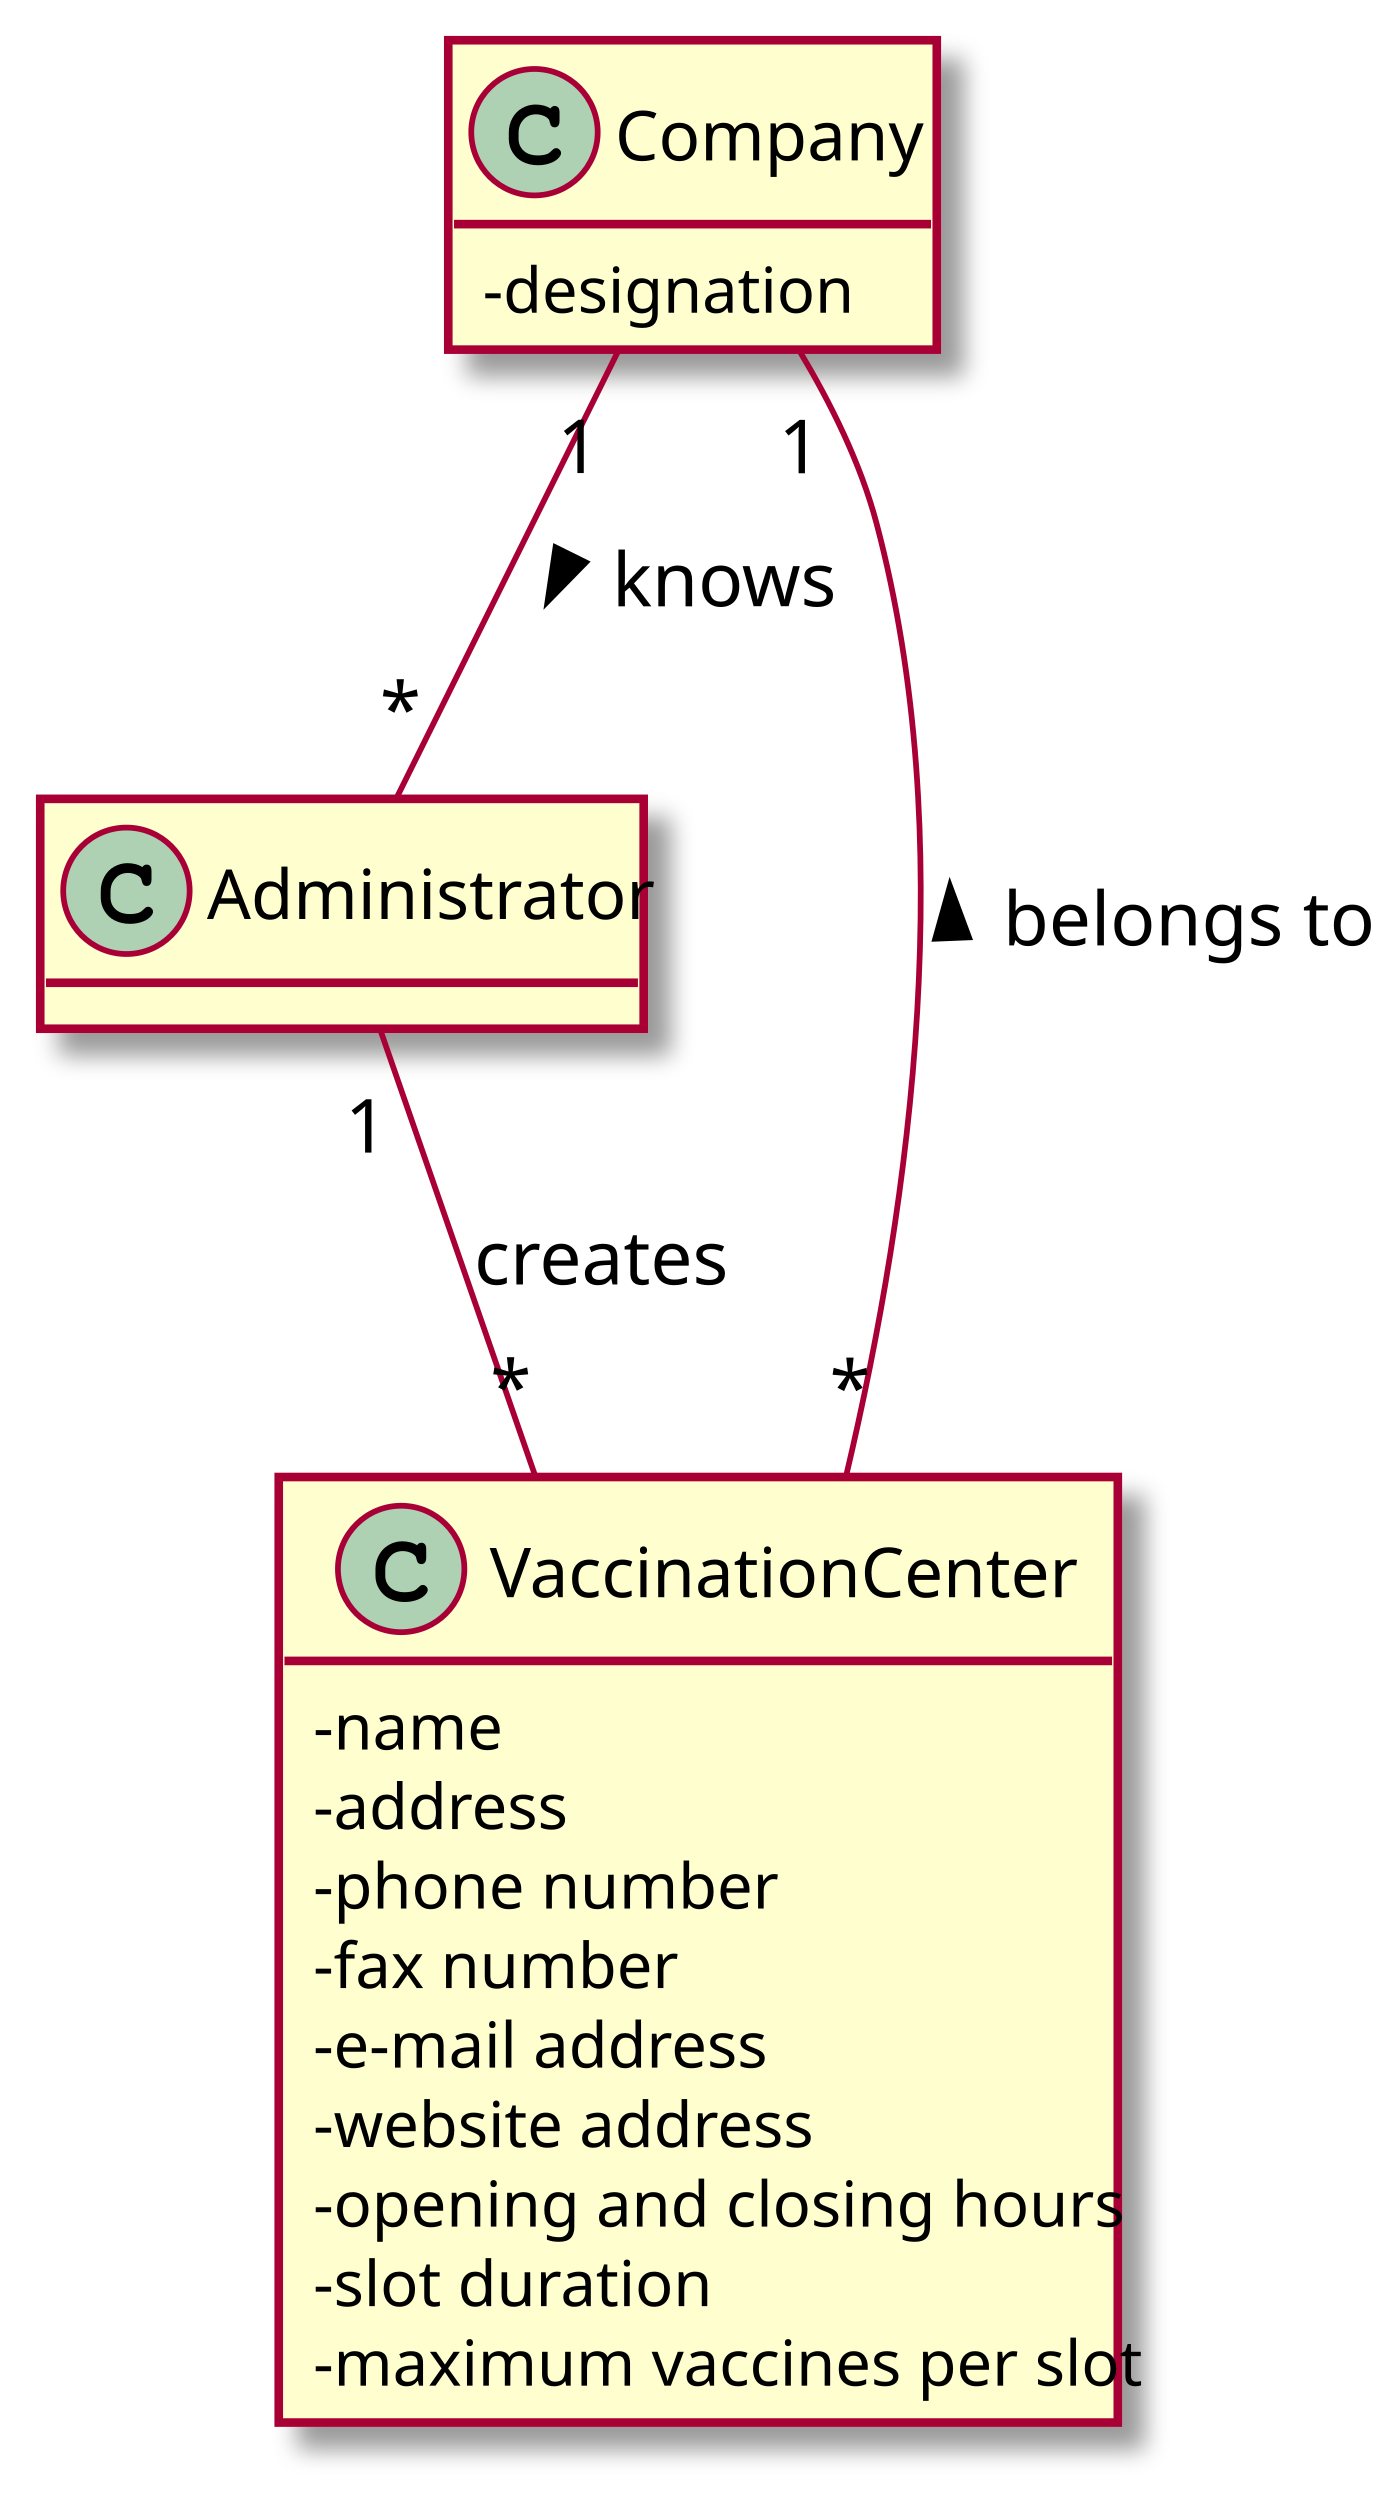
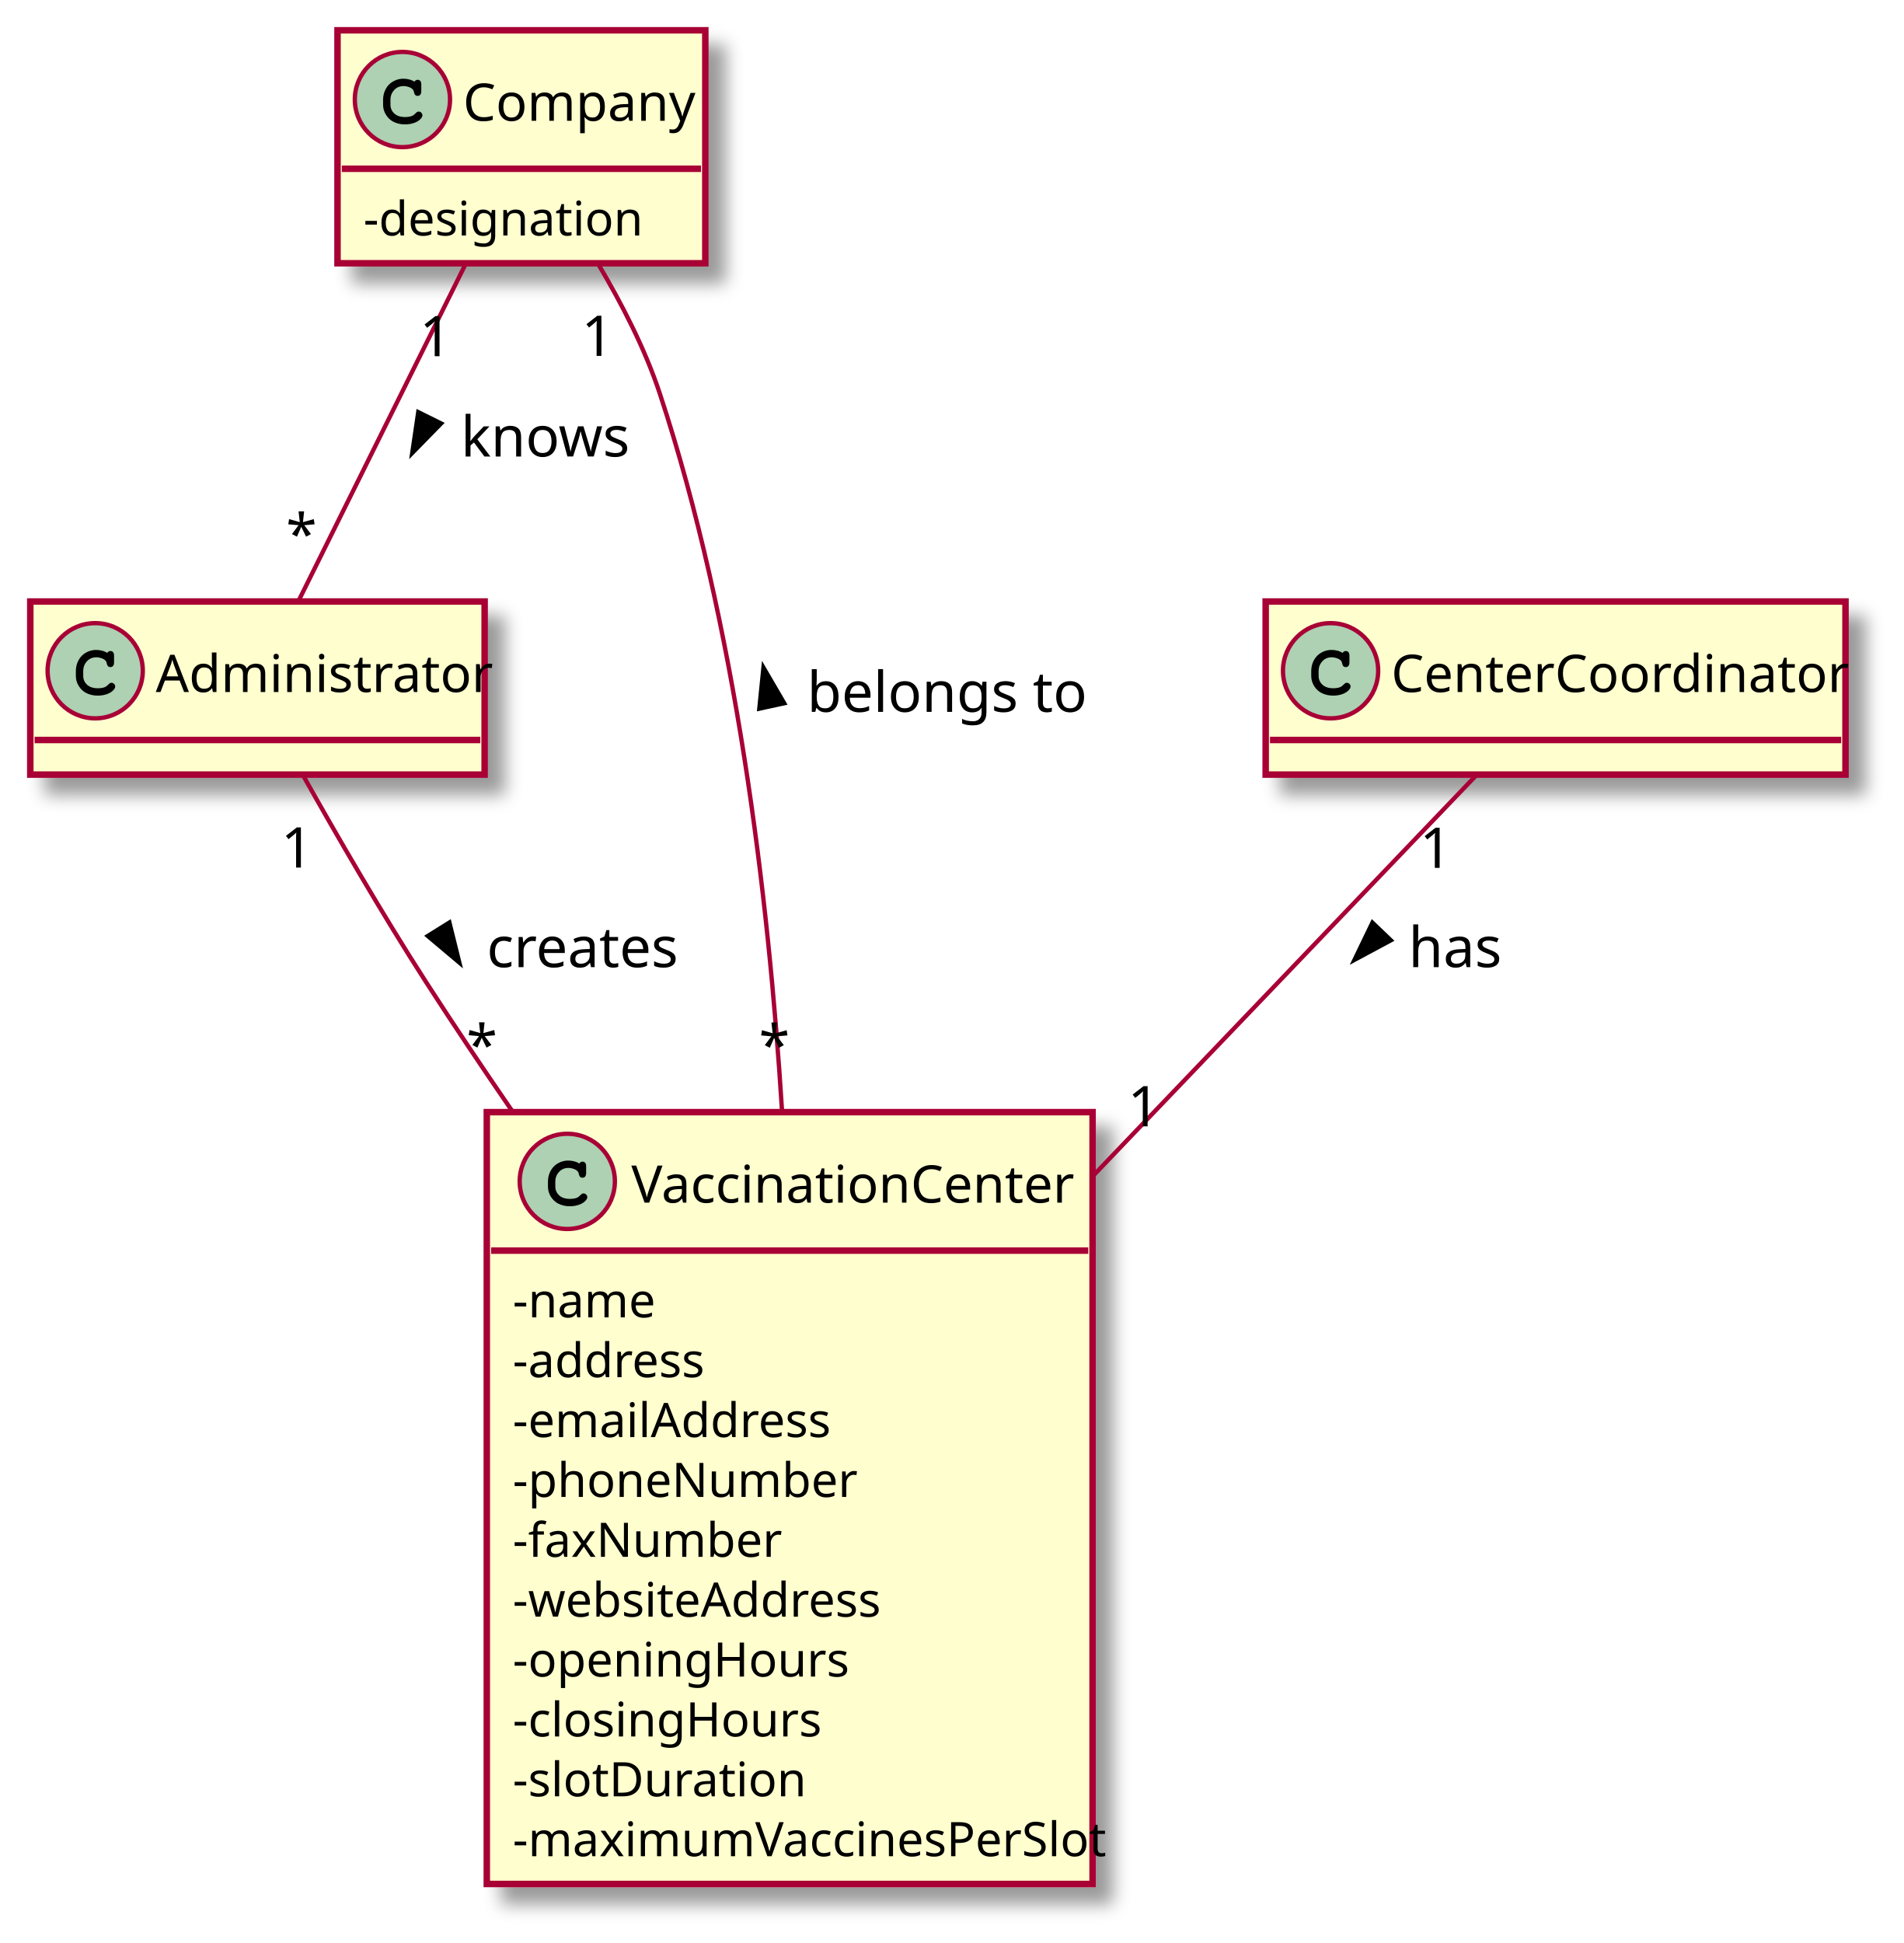
- <svg xmlns="http://www.w3.org/2000/svg" contentScriptType="application/ecmascript" contentStyleType="text/css" height="435px" preserveAspectRatio="none" style="width:242px;height:435px;background:#FFFFFF;" version="1.1" viewBox="0 0 242 435" width="242px" zoomAndPan="magnify">
+ <svg xmlns="http://www.w3.org/2000/svg" contentScriptType="application/ecmascript" contentStyleType="text/css" height="449px" preserveAspectRatio="none" style="width:440px;height:449px;background:#FFFFFF;" version="1.1" viewBox="0 0 440 449" width="440px" zoomAndPan="magnify">
  <defs>
-     <filter height="300%" id="f1hekwvyo02r66" width="300%" x="-1" y="-1">
+     <filter height="300%" id="f12sp133eqtq6b" width="300%" x="-1" y="-1">
      <feGaussianBlur result="blurOut" stdDeviation="2.0" />
      <feColorMatrix in="blurOut" result="blurOut2" type="matrix" values="0 0 0 0 0 0 0 0 0 0 0 0 0 0 0 0 0 0 .4 0" />
      <feOffset dx="4.0" dy="4.0" in="blurOut2" result="blurOut3" />
      <feBlend in="SourceGraphic" in2="blurOut3" mode="normal" />
    </filter>
  </defs>
  <g>
-     <rect codeLine="4" fill="#FEFECE" filter="url(#f1hekwvyo02r66)" height="53.836" id="Company" style="stroke:#A80036;stroke-width:1.5;" width="85" x="78" y="7" />
+     <rect codeLine="4" fill="#FEFECE" filter="url(#f12sp133eqtq6b)" height="53.836" id="Company" style="stroke:#A80036;stroke-width:1.5;" width="85" x="78" y="7" />
    <ellipse cx="93" cy="23" fill="#ADD1B2" rx="11" ry="11" style="stroke:#A80036;stroke-width:1.0;" />
    <path d="M95.766,18.875 Q95.922,18.656 96.109,18.547 Q96.297,18.438 96.516,18.438 Q96.891,18.438 97.125,18.703 Q97.359,18.953 97.359,19.562 L97.359,21.016 Q97.359,21.625 97.125,21.891 Q96.891,22.156 96.516,22.156 Q96.172,22.156 95.969,21.953 Q95.766,21.766 95.656,21.25 Q95.609,20.891 95.422,20.703 Q95.094,20.328 94.484,20.109 Q93.875,19.891 93.25,19.891 Q92.484,19.891 91.844,20.219 Q91.219,20.547 90.719,21.297 Q90.234,22.047 90.234,23.078 L90.234,24.172 Q90.234,25.406 91.125,26.234 Q92.016,27.047 93.609,27.047 Q94.547,27.047 95.203,26.797 Q95.594,26.641 96.016,26.203 Q96.281,25.938 96.422,25.859 Q96.578,25.781 96.781,25.781 Q97.109,25.781 97.359,26.047 Q97.625,26.297 97.625,26.641 Q97.625,26.984 97.281,27.391 Q96.781,27.969 95.984,28.297 Q94.906,28.75 93.609,28.75 Q92.094,28.75 90.891,28.125 Q89.906,27.625 89.219,26.562 Q88.531,25.484 88.531,24.203 L88.531,23.047 Q88.531,21.719 89.141,20.578 Q89.766,19.422 90.859,18.812 Q91.953,18.188 93.188,18.188 Q93.922,18.188 94.562,18.359 Q95.219,18.516 95.766,18.875 Z " fill="#000000" />
    <text fill="#000000" font-family="sans-serif" font-size="12" lengthAdjust="spacing" textLength="53" x="107" y="27.91">Company</text>
    <line style="stroke:#A80036;stroke-width:1.5;" x1="79" x2="162" y1="39" y2="39" />
    <text fill="#000000" font-family="sans-serif" font-size="11" lengthAdjust="spacing" textLength="59" x="84" y="54.419">-designation</text>
-     <rect codeLine="8" fill="#FEFECE" filter="url(#f1hekwvyo02r66)" height="164.523" id="VaccinationCenter" style="stroke:#A80036;stroke-width:1.5;" width="146" x="48.5" y="257" />
-     <ellipse cx="69.8" cy="273" fill="#ADD1B2" rx="11" ry="11" style="stroke:#A80036;stroke-width:1.0;" />
-     <path d="M72.566,268.875 Q72.722,268.656 72.909,268.547 Q73.097,268.438 73.316,268.438 Q73.691,268.438 73.925,268.703 Q74.159,268.953 74.159,269.562 L74.159,271.016 Q74.159,271.625 73.925,271.891 Q73.691,272.156 73.316,272.156 Q72.972,272.156 72.769,271.953 Q72.566,271.766 72.456,271.25 Q72.409,270.891 72.222,270.703 Q71.894,270.328 71.284,270.109 Q70.675,269.891 70.05,269.891 Q69.284,269.891 68.644,270.219 Q68.019,270.547 67.519,271.297 Q67.034,272.047 67.034,273.078 L67.034,274.172 Q67.034,275.406 67.925,276.234 Q68.816,277.047 70.409,277.047 Q71.347,277.047 72.003,276.797 Q72.394,276.641 72.816,276.203 Q73.081,275.938 73.222,275.859 Q73.378,275.781 73.581,275.781 Q73.909,275.781 74.159,276.047 Q74.425,276.297 74.425,276.641 Q74.425,276.984 74.081,277.391 Q73.581,277.969 72.784,278.297 Q71.706,278.75 70.409,278.75 Q68.894,278.75 67.691,278.125 Q66.706,277.625 66.019,276.562 Q65.331,275.484 65.331,274.203 L65.331,273.047 Q65.331,271.719 65.941,270.578 Q66.566,269.422 67.659,268.812 Q68.753,268.188 69.987,268.188 Q70.722,268.188 71.362,268.359 Q72.019,268.516 72.566,268.875 Z " fill="#000000" />
-     <text fill="#000000" font-family="sans-serif" font-size="12" lengthAdjust="spacing" textLength="100" x="85.2" y="277.91">VaccinationCenter</text>
-     <line style="stroke:#A80036;stroke-width:1.5;" x1="49.5" x2="193.5" y1="289" y2="289" />
-     <text fill="#000000" font-family="sans-serif" font-size="11" lengthAdjust="spacing" textLength="30" x="54.5" y="304.419">-name</text>
-     <text fill="#000000" font-family="sans-serif" font-size="11" lengthAdjust="spacing" textLength="44" x="54.5" y="318.255">-address</text>
-     <text fill="#000000" font-family="sans-serif" font-size="11" lengthAdjust="spacing" textLength="73" x="54.5" y="332.091">-phone number</text>
-     <text fill="#000000" font-family="sans-serif" font-size="11" lengthAdjust="spacing" textLength="59" x="54.5" y="345.927">-fax number</text>
-     <text fill="#000000" font-family="sans-serif" font-size="11" lengthAdjust="spacing" textLength="75" x="54.5" y="359.763">-e-mail address</text>
-     <text fill="#000000" font-family="sans-serif" font-size="11" lengthAdjust="spacing" textLength="86" x="54.5" y="373.599">-website address</text>
-     <text fill="#000000" font-family="sans-serif" font-size="11" lengthAdjust="spacing" textLength="131" x="54.5" y="387.435">-opening and closing hours</text>
-     <text fill="#000000" font-family="sans-serif" font-size="11" lengthAdjust="spacing" textLength="63" x="54.5" y="401.271">-slot duration</text>
-     <text fill="#000000" font-family="sans-serif" font-size="11" lengthAdjust="spacing" textLength="134" x="54.5" y="415.106">-maximum vaccines per slot</text>
-     <rect codeLine="20" fill="#FEFECE" filter="url(#f1hekwvyo02r66)" height="40" id="Administrator" style="stroke:#A80036;stroke-width:1.5;" width="105" x="7" y="139" />
+     <rect codeLine="8" fill="#FEFECE" filter="url(#f12sp133eqtq6b)" height="178.359" id="VaccinationCenter" style="stroke:#A80036;stroke-width:1.5;" width="140" x="112.5" y="257" />
+     <ellipse cx="131.1" cy="273" fill="#ADD1B2" rx="11" ry="11" style="stroke:#A80036;stroke-width:1.0;" />
+     <path d="M133.866,268.875 Q134.022,268.656 134.209,268.547 Q134.397,268.438 134.616,268.438 Q134.991,268.438 135.225,268.703 Q135.459,268.953 135.459,269.562 L135.459,271.016 Q135.459,271.625 135.225,271.891 Q134.991,272.156 134.616,272.156 Q134.272,272.156 134.069,271.953 Q133.866,271.766 133.756,271.25 Q133.709,270.891 133.522,270.703 Q133.194,270.328 132.584,270.109 Q131.975,269.891 131.35,269.891 Q130.584,269.891 129.944,270.219 Q129.319,270.547 128.819,271.297 Q128.334,272.047 128.334,273.078 L128.334,274.172 Q128.334,275.406 129.225,276.234 Q130.116,277.047 131.709,277.047 Q132.647,277.047 133.303,276.797 Q133.694,276.641 134.116,276.203 Q134.381,275.938 134.522,275.859 Q134.678,275.781 134.881,275.781 Q135.209,275.781 135.459,276.047 Q135.725,276.297 135.725,276.641 Q135.725,276.984 135.381,277.391 Q134.881,277.969 134.084,278.297 Q133.006,278.75 131.709,278.75 Q130.194,278.75 128.991,278.125 Q128.006,277.625 127.319,276.562 Q126.631,275.484 126.631,274.203 L126.631,273.047 Q126.631,271.719 127.241,270.578 Q127.866,269.422 128.959,268.812 Q130.053,268.188 131.287,268.188 Q132.022,268.188 132.662,268.359 Q133.319,268.516 133.866,268.875 Z " fill="#000000" />
+     <text fill="#000000" font-family="sans-serif" font-size="12" lengthAdjust="spacing" textLength="100" x="145.9" y="277.91">VaccinationCenter</text>
+     <line style="stroke:#A80036;stroke-width:1.5;" x1="113.5" x2="251.5" y1="289" y2="289" />
+     <text fill="#000000" font-family="sans-serif" font-size="11" lengthAdjust="spacing" textLength="30" x="118.5" y="304.419">-name</text>
+     <text fill="#000000" font-family="sans-serif" font-size="11" lengthAdjust="spacing" textLength="44" x="118.5" y="318.255">-address</text>
+     <text fill="#000000" font-family="sans-serif" font-size="11" lengthAdjust="spacing" textLength="70" x="118.5" y="332.091">-emailAddress</text>
+     <text fill="#000000" font-family="sans-serif" font-size="11" lengthAdjust="spacing" textLength="71" x="118.5" y="345.927">-phoneNumber</text>
+     <text fill="#000000" font-family="sans-serif" font-size="11" lengthAdjust="spacing" textLength="57" x="118.5" y="359.763">-faxNumber</text>
+     <text fill="#000000" font-family="sans-serif" font-size="11" lengthAdjust="spacing" textLength="85" x="118.5" y="373.599">-websiteAddress</text>
+     <text fill="#000000" font-family="sans-serif" font-size="11" lengthAdjust="spacing" textLength="71" x="118.5" y="387.435">-openingHours</text>
+     <text fill="#000000" font-family="sans-serif" font-size="11" lengthAdjust="spacing" textLength="67" x="118.5" y="401.271">-closingHours</text>
+     <text fill="#000000" font-family="sans-serif" font-size="11" lengthAdjust="spacing" textLength="61" x="118.5" y="415.106">-slotDuration</text>
+     <text fill="#000000" font-family="sans-serif" font-size="11" lengthAdjust="spacing" textLength="128" x="118.5" y="428.942">-maximumVaccinesPerSlot</text>
+     <rect codeLine="21" fill="#FEFECE" filter="url(#f12sp133eqtq6b)" height="40" id="Administrator" style="stroke:#A80036;stroke-width:1.5;" width="105" x="7" y="139" />
    <ellipse cx="22" cy="155" fill="#ADD1B2" rx="11" ry="11" style="stroke:#A80036;stroke-width:1.0;" />
    <path d="M24.766,150.875 Q24.922,150.656 25.109,150.547 Q25.297,150.438 25.516,150.438 Q25.891,150.438 26.125,150.703 Q26.359,150.953 26.359,151.562 L26.359,153.016 Q26.359,153.625 26.125,153.891 Q25.891,154.156 25.516,154.156 Q25.172,154.156 24.969,153.953 Q24.766,153.766 24.656,153.25 Q24.609,152.891 24.422,152.703 Q24.094,152.328 23.484,152.109 Q22.875,151.891 22.25,151.891 Q21.484,151.891 20.844,152.219 Q20.219,152.547 19.719,153.297 Q19.234,154.047 19.234,155.078 L19.234,156.172 Q19.234,157.406 20.125,158.234 Q21.016,159.047 22.609,159.047 Q23.547,159.047 24.203,158.797 Q24.594,158.641 25.016,158.203 Q25.281,157.938 25.422,157.859 Q25.578,157.781 25.781,157.781 Q26.109,157.781 26.359,158.047 Q26.625,158.297 26.625,158.641 Q26.625,158.984 26.281,159.391 Q25.781,159.969 24.984,160.297 Q23.906,160.75 22.609,160.75 Q21.094,160.75 19.891,160.125 Q18.906,159.625 18.219,158.562 Q17.531,157.484 17.531,156.203 L17.531,155.047 Q17.531,153.719 18.141,152.578 Q18.766,151.422 19.859,150.812 Q20.953,150.188 22.188,150.188 Q22.922,150.188 23.562,150.359 Q24.219,150.516 24.766,150.875 Z " fill="#000000" />
    <text fill="#000000" font-family="sans-serif" font-size="12" lengthAdjust="spacing" textLength="73" x="36" y="159.91">Administrator</text>
    <line style="stroke:#A80036;stroke-width:1.5;" x1="8" x2="111" y1="171" y2="171" />
-     <path codeLine="23" d="M107.56,61.09 C96.02,84.36 79.39,117.89 69.03,138.79 " fill="none" id="Company-Administrator" style="stroke:#A80036;stroke-width:1.0;" />
+     <rect codeLine="24" fill="#FEFECE" filter="url(#f12sp133eqtq6b)" height="40" id="CenterCoordinator" style="stroke:#A80036;stroke-width:1.5;" width="134" x="292.5" y="139" />
+     <ellipse cx="307.5" cy="155" fill="#ADD1B2" rx="11" ry="11" style="stroke:#A80036;stroke-width:1.0;" />
+     <path d="M310.266,150.875 Q310.422,150.656 310.609,150.547 Q310.797,150.438 311.016,150.438 Q311.391,150.438 311.625,150.703 Q311.859,150.953 311.859,151.562 L311.859,153.016 Q311.859,153.625 311.625,153.891 Q311.391,154.156 311.016,154.156 Q310.672,154.156 310.469,153.953 Q310.266,153.766 310.156,153.25 Q310.109,152.891 309.922,152.703 Q309.594,152.328 308.984,152.109 Q308.375,151.891 307.75,151.891 Q306.984,151.891 306.344,152.219 Q305.719,152.547 305.219,153.297 Q304.734,154.047 304.734,155.078 L304.734,156.172 Q304.734,157.406 305.625,158.234 Q306.516,159.047 308.109,159.047 Q309.047,159.047 309.703,158.797 Q310.094,158.641 310.516,158.203 Q310.781,157.938 310.922,157.859 Q311.078,157.781 311.281,157.781 Q311.609,157.781 311.859,158.047 Q312.125,158.297 312.125,158.641 Q312.125,158.984 311.781,159.391 Q311.281,159.969 310.484,160.297 Q309.406,160.75 308.109,160.75 Q306.594,160.75 305.391,160.125 Q304.406,159.625 303.719,158.562 Q303.031,157.484 303.031,156.203 L303.031,155.047 Q303.031,153.719 303.641,152.578 Q304.266,151.422 305.359,150.812 Q306.453,150.188 307.688,150.188 Q308.422,150.188 309.062,150.359 Q309.719,150.516 310.266,150.875 Z " fill="#000000" />
+     <text fill="#000000" font-family="sans-serif" font-size="12" lengthAdjust="spacing" textLength="102" x="321.5" y="159.91">CenterCoordinator</text>
+     <line style="stroke:#A80036;stroke-width:1.5;" x1="293.5" x2="425.5" y1="171" y2="171" />
+     <path codeLine="27" d="M107.56,61.09 C96.02,84.36 79.39,117.89 69.03,138.79 " fill="none" id="Company-Administrator" style="stroke:#A80036;stroke-width:1.0;" />
    <polygon fill="#000000" points="95.279,104.655,101.93,97.857,96.664,95.246,95.279,104.655" style="stroke:#000000;stroke-width:1.0;" />
    <text fill="#000000" font-family="sans-serif" font-size="13" lengthAdjust="spacing" textLength="37" x="106.5" y="105.495">knows</text>
    <text fill="#000000" font-family="sans-serif" font-size="13" lengthAdjust="spacing" textLength="7" x="96.964" y="82.317">1</text>
    <text fill="#000000" font-family="sans-serif" font-size="13" lengthAdjust="spacing" textLength="5" x="66.095" y="128.05">*</text>
-     <path codeLine="24" d="M66.14,179.1 C72.66,197.9 83.09,227.91 93.14,256.85 " fill="none" id="Administrator-VaccinationCenter" style="stroke:#A80036;stroke-width:1.0;" />
-     <text fill="#000000" font-family="sans-serif" font-size="13" lengthAdjust="spacing" textLength="43" x="82.5" y="223.495">creates</text>
-     <text fill="#000000" font-family="sans-serif" font-size="13" lengthAdjust="spacing" textLength="7" x="60.023" y="200.548">1</text>
-     <text fill="#000000" font-family="sans-serif" font-size="13" lengthAdjust="spacing" textLength="5" x="85.295" y="246.026">*</text>
-     <path codeLine="25" d="M147.2,256.91 C158.76,208.14 166.92,145.31 152.5,91 C149.74,80.61 144.55,70.14 139.14,61.11 " fill="none" id="VaccinationCenter-Company" style="stroke:#A80036;stroke-width:1.0;" />
-     <polygon fill="#000000" points="165.294,154.18,162.73,163.338,168.603,163.097,165.294,154.18" style="stroke:#000000;stroke-width:1.0;" />
-     <text fill="#000000" font-family="sans-serif" font-size="13" lengthAdjust="spacing" textLength="60" x="174.5" y="164.495">belongs to</text>
-     <text fill="#000000" font-family="sans-serif" font-size="13" lengthAdjust="spacing" textLength="5" x="144.339" y="246.092">*</text>
-     <text fill="#000000" font-family="sans-serif" font-size="13" lengthAdjust="spacing" textLength="7" x="135.452" y="82.342">1</text>
+     <path codeLine="28" d="M69.97,179.05 C77.58,192.61 88.29,211.17 98.5,227 C104.77,236.72 111.5,246.76 118.32,256.68 " fill="none" id="Administrator-VaccinationCenter" style="stroke:#A80036;stroke-width:1.0;" />
+     <polygon fill="#000000" points="106.143,222.42,103.856,213.189,98.867,216.296,106.143,222.42" style="stroke:#000000;stroke-width:1.0;" />
+     <text fill="#000000" font-family="sans-serif" font-size="13" lengthAdjust="spacing" textLength="43" x="112.5" y="223.495">creates</text>
+     <text fill="#000000" font-family="sans-serif" font-size="13" lengthAdjust="spacing" textLength="7" x="64.93" y="200.484">1</text>
+     <text fill="#000000" font-family="sans-serif" font-size="13" lengthAdjust="spacing" textLength="5" x="107.798" y="246.115">*</text>
+     <path codeLine="29" d="M180.73,256.72 C177.61,206.99 170.08,144.35 152.5,91 C149.1,80.68 143.68,70.15 138.26,61.03 " fill="none" id="VaccinationCenter-Company" style="stroke:#A80036;stroke-width:1.0;" />
+     <polygon fill="#000000" points="176.44,154.29,175.486,163.752,181.23,162.506,176.44,154.29" style="stroke:#000000;stroke-width:1.0;" />
+     <text fill="#000000" font-family="sans-serif" font-size="13" lengthAdjust="spacing" textLength="60" x="186.5" y="164.495">belongs to</text>
+     <text fill="#000000" font-family="sans-serif" font-size="13" lengthAdjust="spacing" textLength="5" x="175.376" y="246.159">*</text>
+     <text fill="#000000" font-family="sans-serif" font-size="13" lengthAdjust="spacing" textLength="7" x="134.379" y="82.244">1</text>
+     <path codeLine="30" d="M341.22,179.1 C320.29,200.98 284.73,238.15 252.56,271.77 " fill="none" id="CenterCoordinator-VaccinationCenter" style="stroke:#A80036;stroke-width:1.0;" />
+     <polygon fill="#000000" points="313.043,221.789,321.42,217.285,317.173,213.221,313.043,221.789" style="stroke:#000000;stroke-width:1.0;" />
+     <text fill="#000000" font-family="sans-serif" font-size="13" lengthAdjust="spacing" textLength="21" x="325.5" y="223.495">has</text>
+     <text fill="#000000" font-family="sans-serif" font-size="13" lengthAdjust="spacing" textLength="7" x="328.094" y="200.548">1</text>
+     <text fill="#000000" font-family="sans-serif" font-size="13" lengthAdjust="spacing" textLength="7" x="260.606" y="260.271">1</text>
  </g>
</svg>
